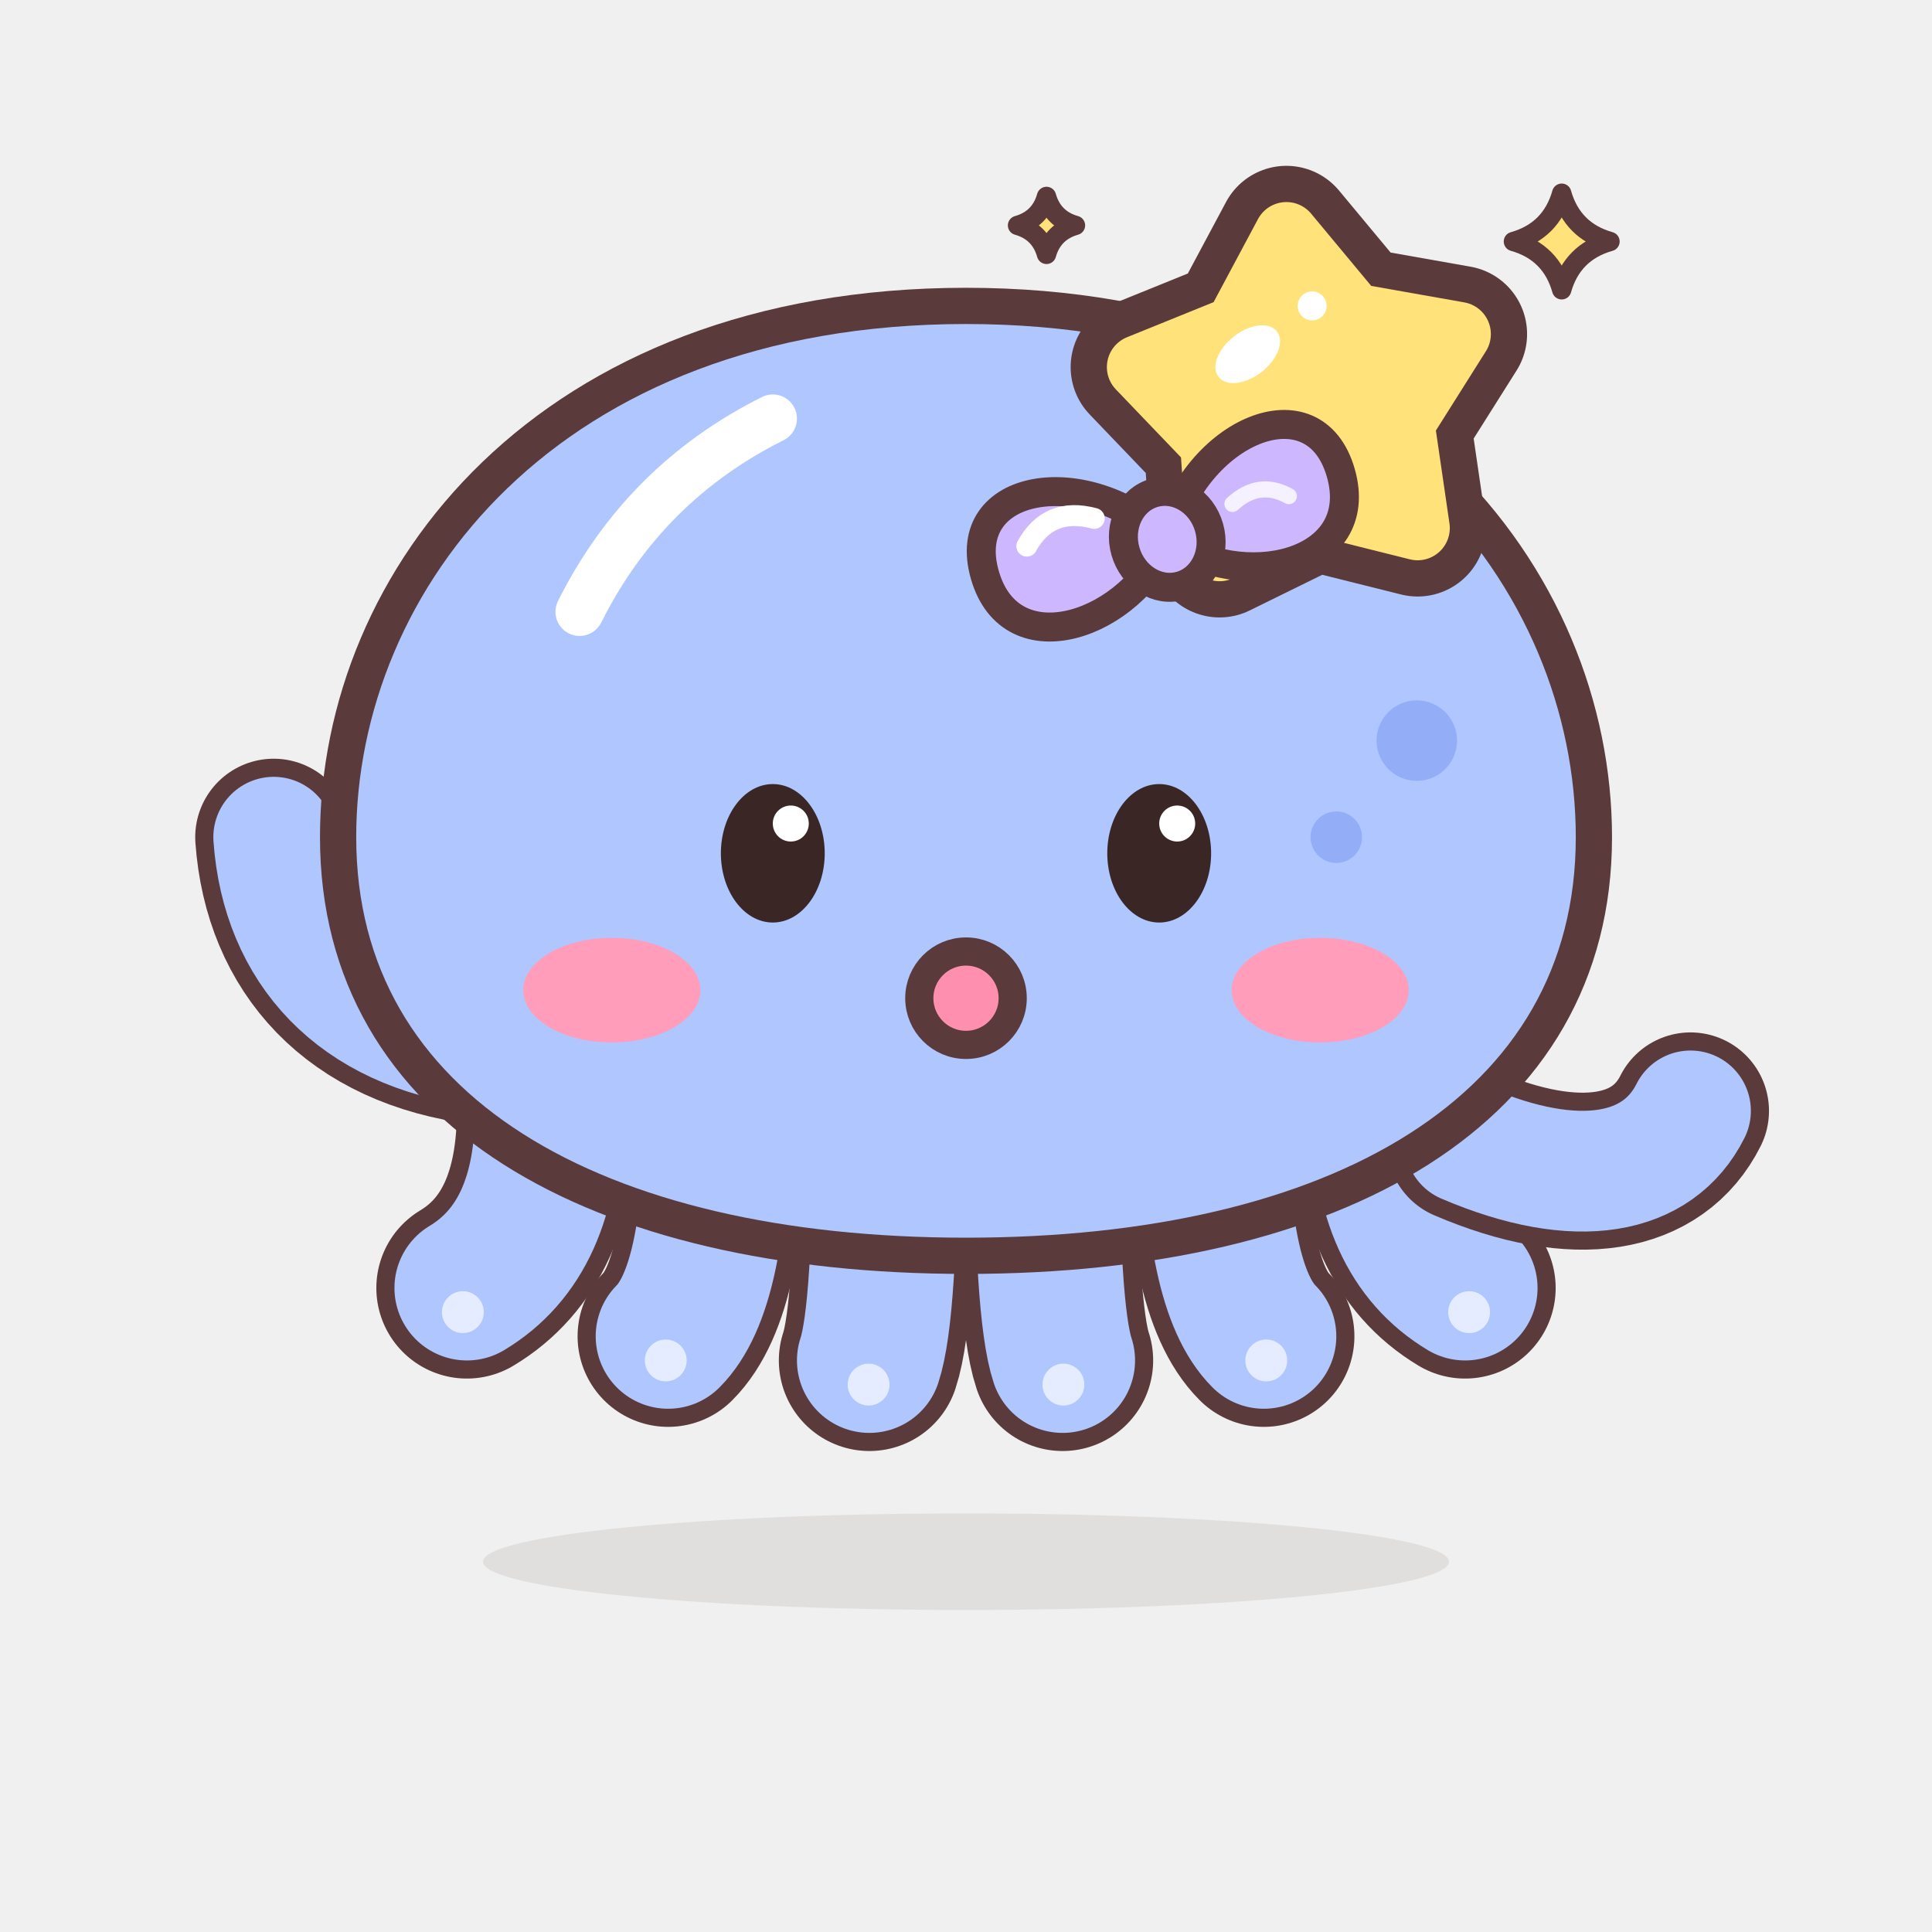
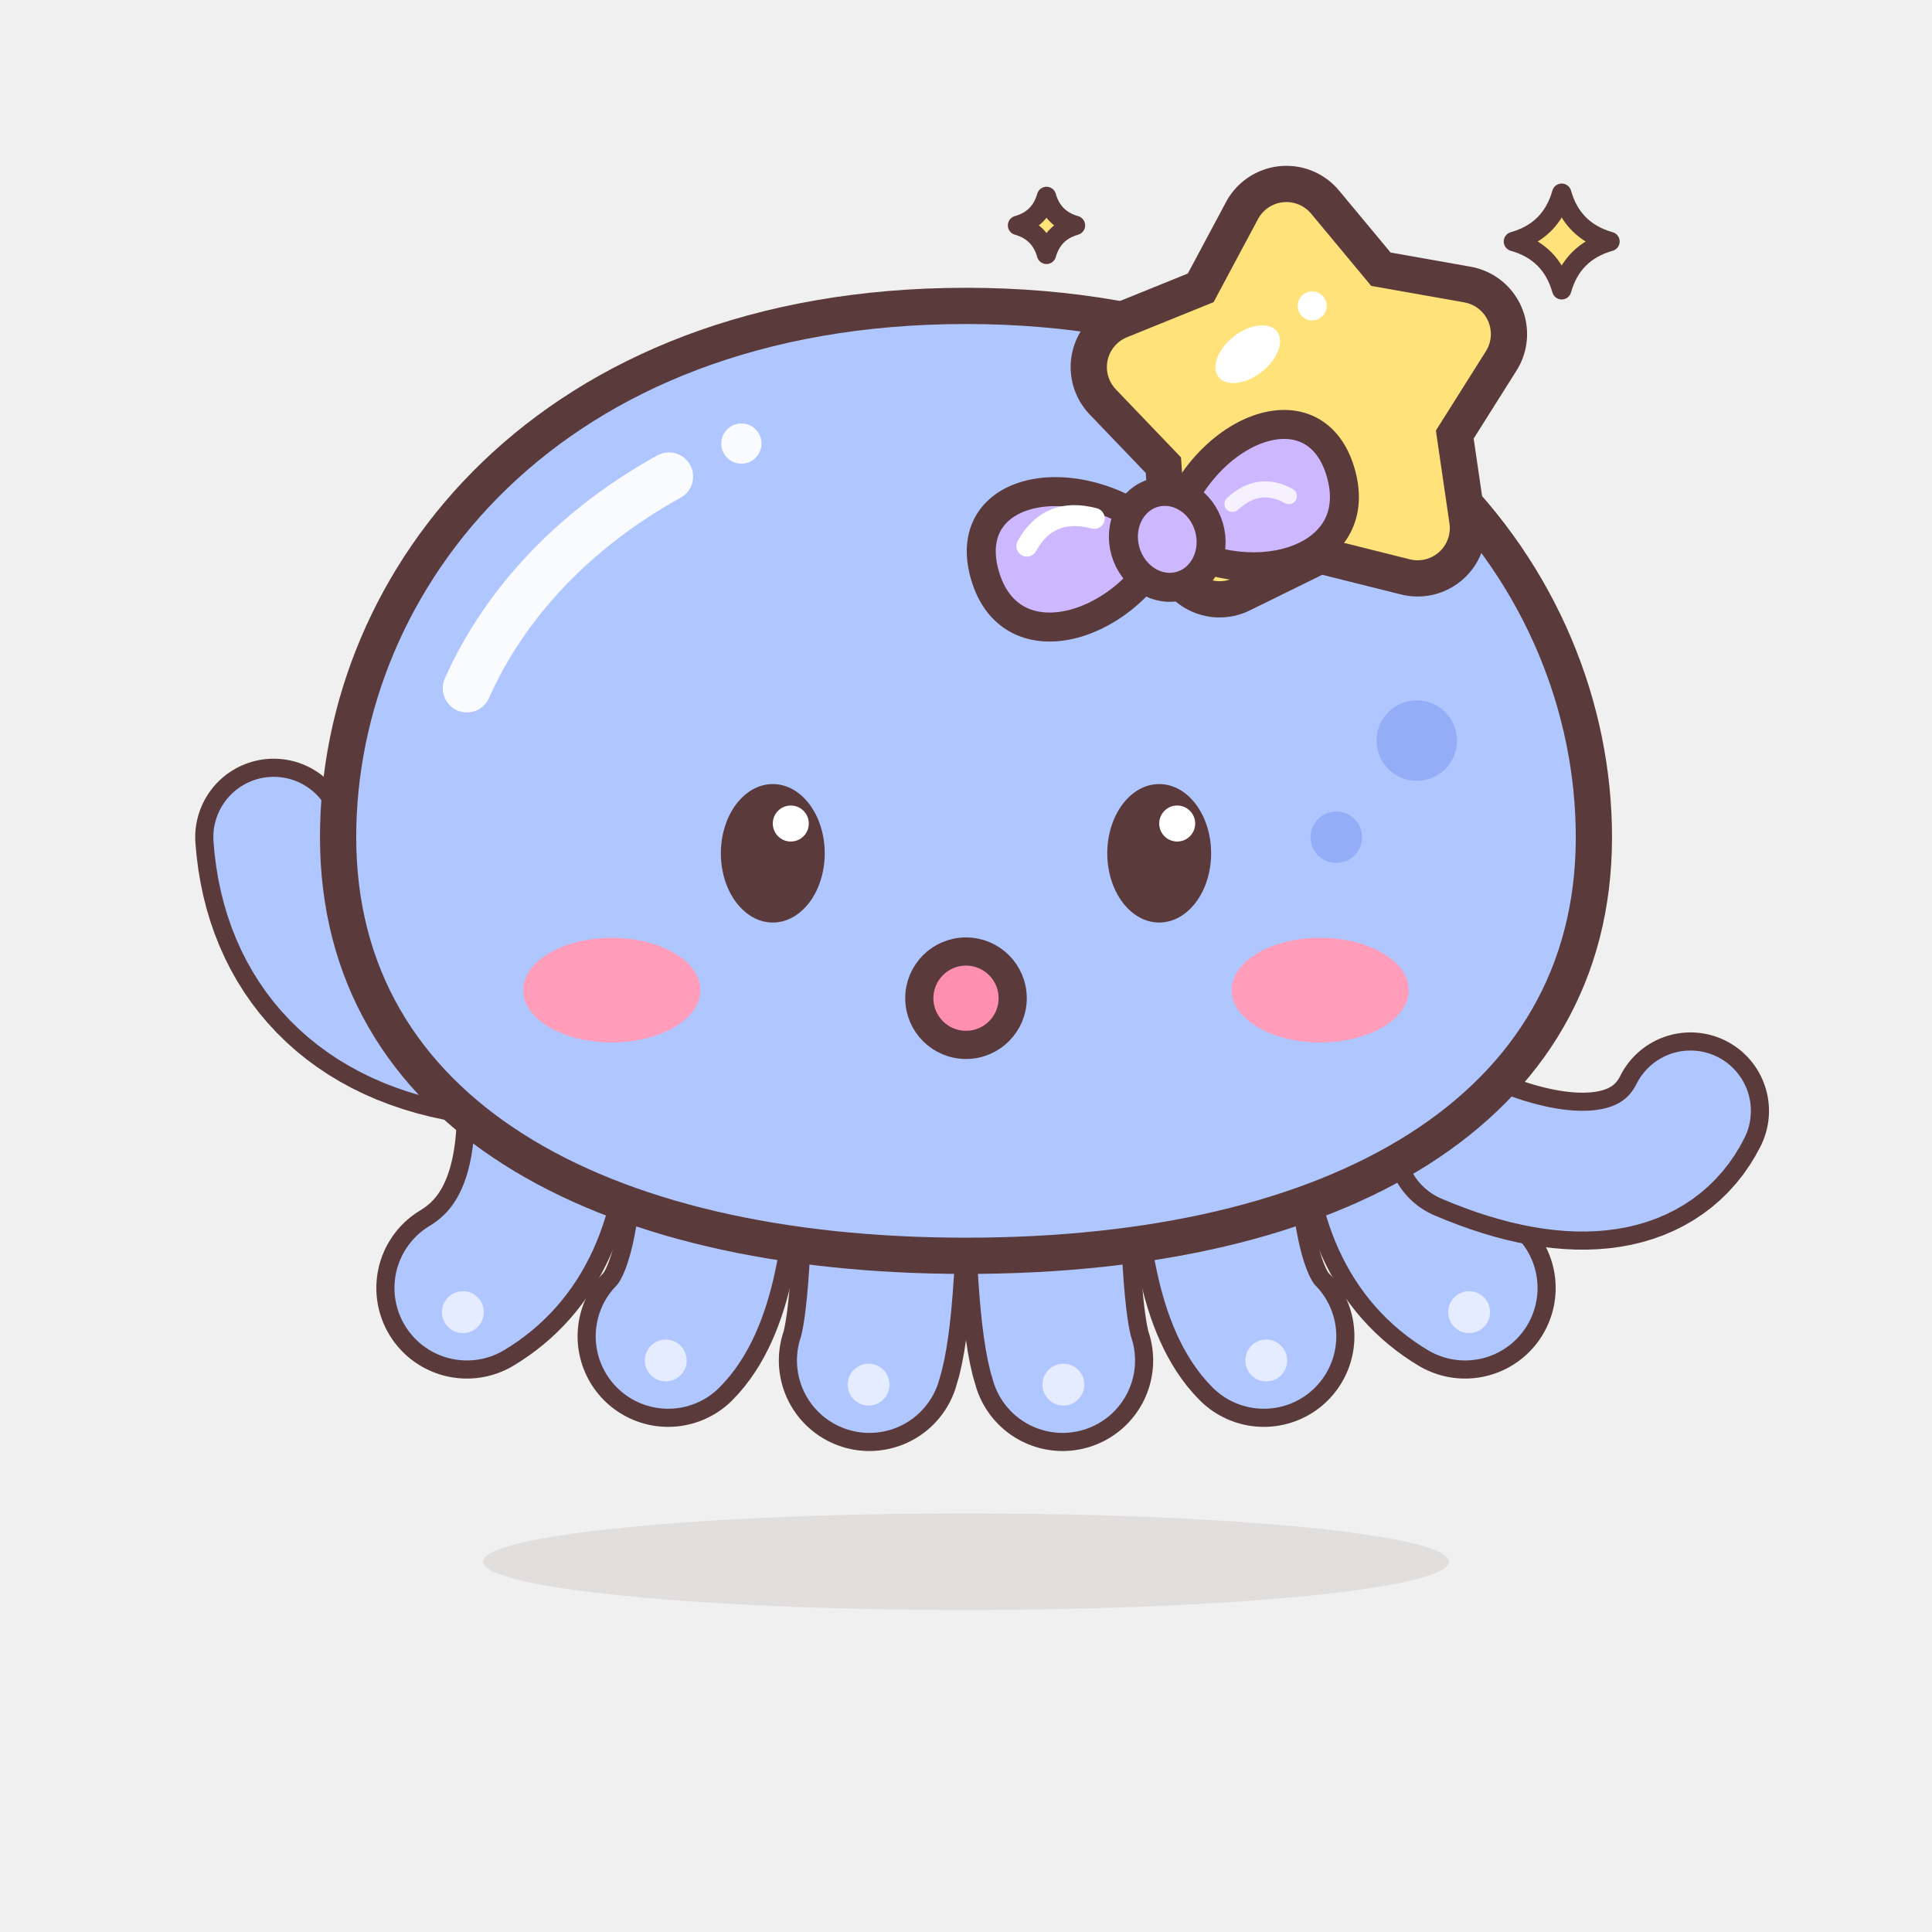
<svg xmlns="http://www.w3.org/2000/svg" viewBox="0 0 240 240" width="240" height="240">
+   <defs>
+     <clipPath id="G1-head">
+       <path d="M120 38 C 172 38, 198 72, 198 104 C 198 138, 166 156, 120 156 C 74 156, 42 138, 42 104 C 42 72, 68 38, 120 38 Z" />
+     </clipPath>
+   </defs>
  <ellipse cx="120" cy="194" rx="60" ry="6" fill="#5A3A3A" opacity="0.10" />
  <g fill="none" stroke-linecap="round" stroke-linejoin="round">
    <g stroke="#5A3A3A" stroke-width="22.5">
      <path d="M68 138 Q 68 154, 58 160" />
      <path d="M89 138 Q 89 160, 83 166" />
      <path d="M110 138 Q 110 163, 108 169" />
      <path d="M130 138 Q 130 163, 132 169" />
      <path d="M151 138 Q 151 160, 157 166" />
      <path d="M172 138 Q 172 154, 182 160" />
    </g>
    <g stroke="#AFC6FF" stroke-width="18">
      <path d="M68 138 Q 68 154, 58 160" />
      <path d="M89 138 Q 89 160, 83 166" />
      <path d="M110 138 Q 110 163, 108 169" />
      <path d="M130 138 Q 130 163, 132 169" />
      <path d="M151 138 Q 151 160, 157 166" />
      <path d="M172 138 Q 172 154, 182 160" />
    </g>
  </g>
  <g fill="none" stroke-linecap="round" stroke-linejoin="round">
    <g stroke="#5A3A3A" stroke-width="19.5">
      <path d="M60 130 C 44 128, 35 118, 34 104" />
      <path d="M182 142 C 196 148, 206 146, 210 138" />
    </g>
    <g stroke="#AFC6FF" stroke-width="15">
      <path d="M60 130 C 44 128, 35 118, 34 104" />
      <path d="M182 142 C 196 148, 206 146, 210 138" />
    </g>
  </g>
  <g fill="#E5ECFF">
    <circle cx="57.5" cy="163" r="2.6" />
    <circle cx="82.7" cy="169" r="2.6" />
    <circle cx="107.9" cy="172" r="2.6" />
    <circle cx="132.1" cy="172" r="2.6" />
    <circle cx="157.3" cy="169" r="2.6" />
    <circle cx="182.5" cy="163" r="2.6" />
  </g>
  <path d="M120 38 C 172 38, 198 72, 198 104 C 198 138, 166 156, 120 156 C 74 156, 42 138, 42 104 C 42 72, 68 38, 120 38 Z" fill="#AFC6FF" stroke="#5A3A3A" stroke-width="4.5" />
  <g fill="#93AEF7">
    <circle cx="176" cy="92" r="5" />
    <circle cx="166" cy="104" r="3.2" />
  </g>
-   <path d="M72 76 Q 80 60, 96 52" fill="none" stroke="#FFFFFF" stroke-width="6" stroke-linecap="round" />
+   <path d="M58.0 85.5 A 66 54 0 0 1 83.1 59.2" fill="none" stroke="#FFFFFF" stroke-width="6" stroke-linecap="round" opacity="0.92" />
+   <circle cx="92.1" cy="55.1" r="2.5" fill="#FFFFFF" opacity="0.92" />
  <g>
    <polygon points="159.8,29.1 168.2,39.2 181.2,41.5 174.2,52.6 176.1,65.6 163.3,62.4 151.5,68.2 150.6,55.1 141.5,45.6 153.6,40.7" fill="#5A3A3A" stroke="#5A3A3A" stroke-width="17.0" stroke-linejoin="round" />
    <polygon points="159.8,29.1 168.2,39.2 181.2,41.5 174.2,52.6 176.1,65.6 163.3,62.4 151.5,68.2 150.6,55.1 141.5,45.6 153.6,40.7" fill="#FFE27A" stroke="#FFE27A" stroke-width="8" stroke-linejoin="round" />
    <ellipse cx="155" cy="44" rx="4.6" ry="2.8" fill="#FFFFFF" transform="rotate(-38 155 44)" />
    <circle cx="163" cy="38" r="1.8" fill="#FFFFFF" />
    <g transform="translate(145 67) rotate(-16) scale(1.0)" stroke="#5A3A3A" stroke-width="3.60" stroke-linejoin="round">
      <path d="M0 0 C -7 -12, -23 -14, -23 -2 C -23 10, -7 9, 0 0 Z" fill="#CDB8FF" />
      <path d="M0 0 C -7 -12, -23 -14, -23 -2 C -23 10, -7 9, 0 0 Z" fill="#CDB8FF" transform="scale(-1 1)" />
      <path d="M-17 -4 Q -13 -8, -8 -5" fill="none" stroke="#FFFFFF" stroke-width="2.60" stroke-linecap="round" />
      <path d="M9 -2 Q 13 -4, 16 -1" fill="none" stroke="#FFFFFF" stroke-width="2.00" stroke-linecap="round" opacity="0.8" />
      <ellipse cx="0" cy="0" rx="5.4" ry="6" fill="#CDB8FF" />
    </g>
    <path d="M194 24 Q 195.32 28.68, 200 30 Q 195.32 31.32, 194 36 Q 192.68 31.32, 188 30 Q 192.68 28.68, 194 24 Z" fill="#FFE27A" stroke="#5A3A3A" stroke-width="2.4" stroke-linejoin="round" />
    <path d="M130 24.4 Q 130.792 27.208, 133.6 28 Q 130.792 28.792, 130 31.6 Q 129.208 28.792, 126.4 28 Q 129.208 27.208, 130 24.4 Z" fill="#FFE27A" stroke="#5A3A3A" stroke-width="2.4" stroke-linejoin="round" />
  </g>
  <ellipse cx="76" cy="123" rx="11" ry="6.5" fill="#FF9DBA" />
  <ellipse cx="164" cy="123" rx="11" ry="6.5" fill="#FF9DBA" />
-   <ellipse cx="96" cy="106" rx="6.45" ry="8.6" fill="#3B2626" />
+   <ellipse cx="96" cy="106" rx="6.45" ry="8.6" fill="#5A3A3A" />
  <circle cx="98.236" cy="102.302" r="2.236" fill="#FFFFFF" />
-   <ellipse cx="144" cy="106" rx="6.45" ry="8.6" fill="#3B2626" />
+   <ellipse cx="144" cy="106" rx="6.45" ry="8.6" fill="#5A3A3A" />
  <circle cx="146.236" cy="102.302" r="2.236" fill="#FFFFFF" />
  <circle cx="120" cy="124" r="5.8" fill="#FF8FAE" stroke="#5A3A3A" stroke-width="3.5" />
-   <g fill="none" stroke-linecap="round" stroke-linejoin="round">
-     <g stroke="#5A3A3A" stroke-width="19.5" />
-     <g stroke="#AFC6FF" stroke-width="15" />
-   </g>
</svg>
